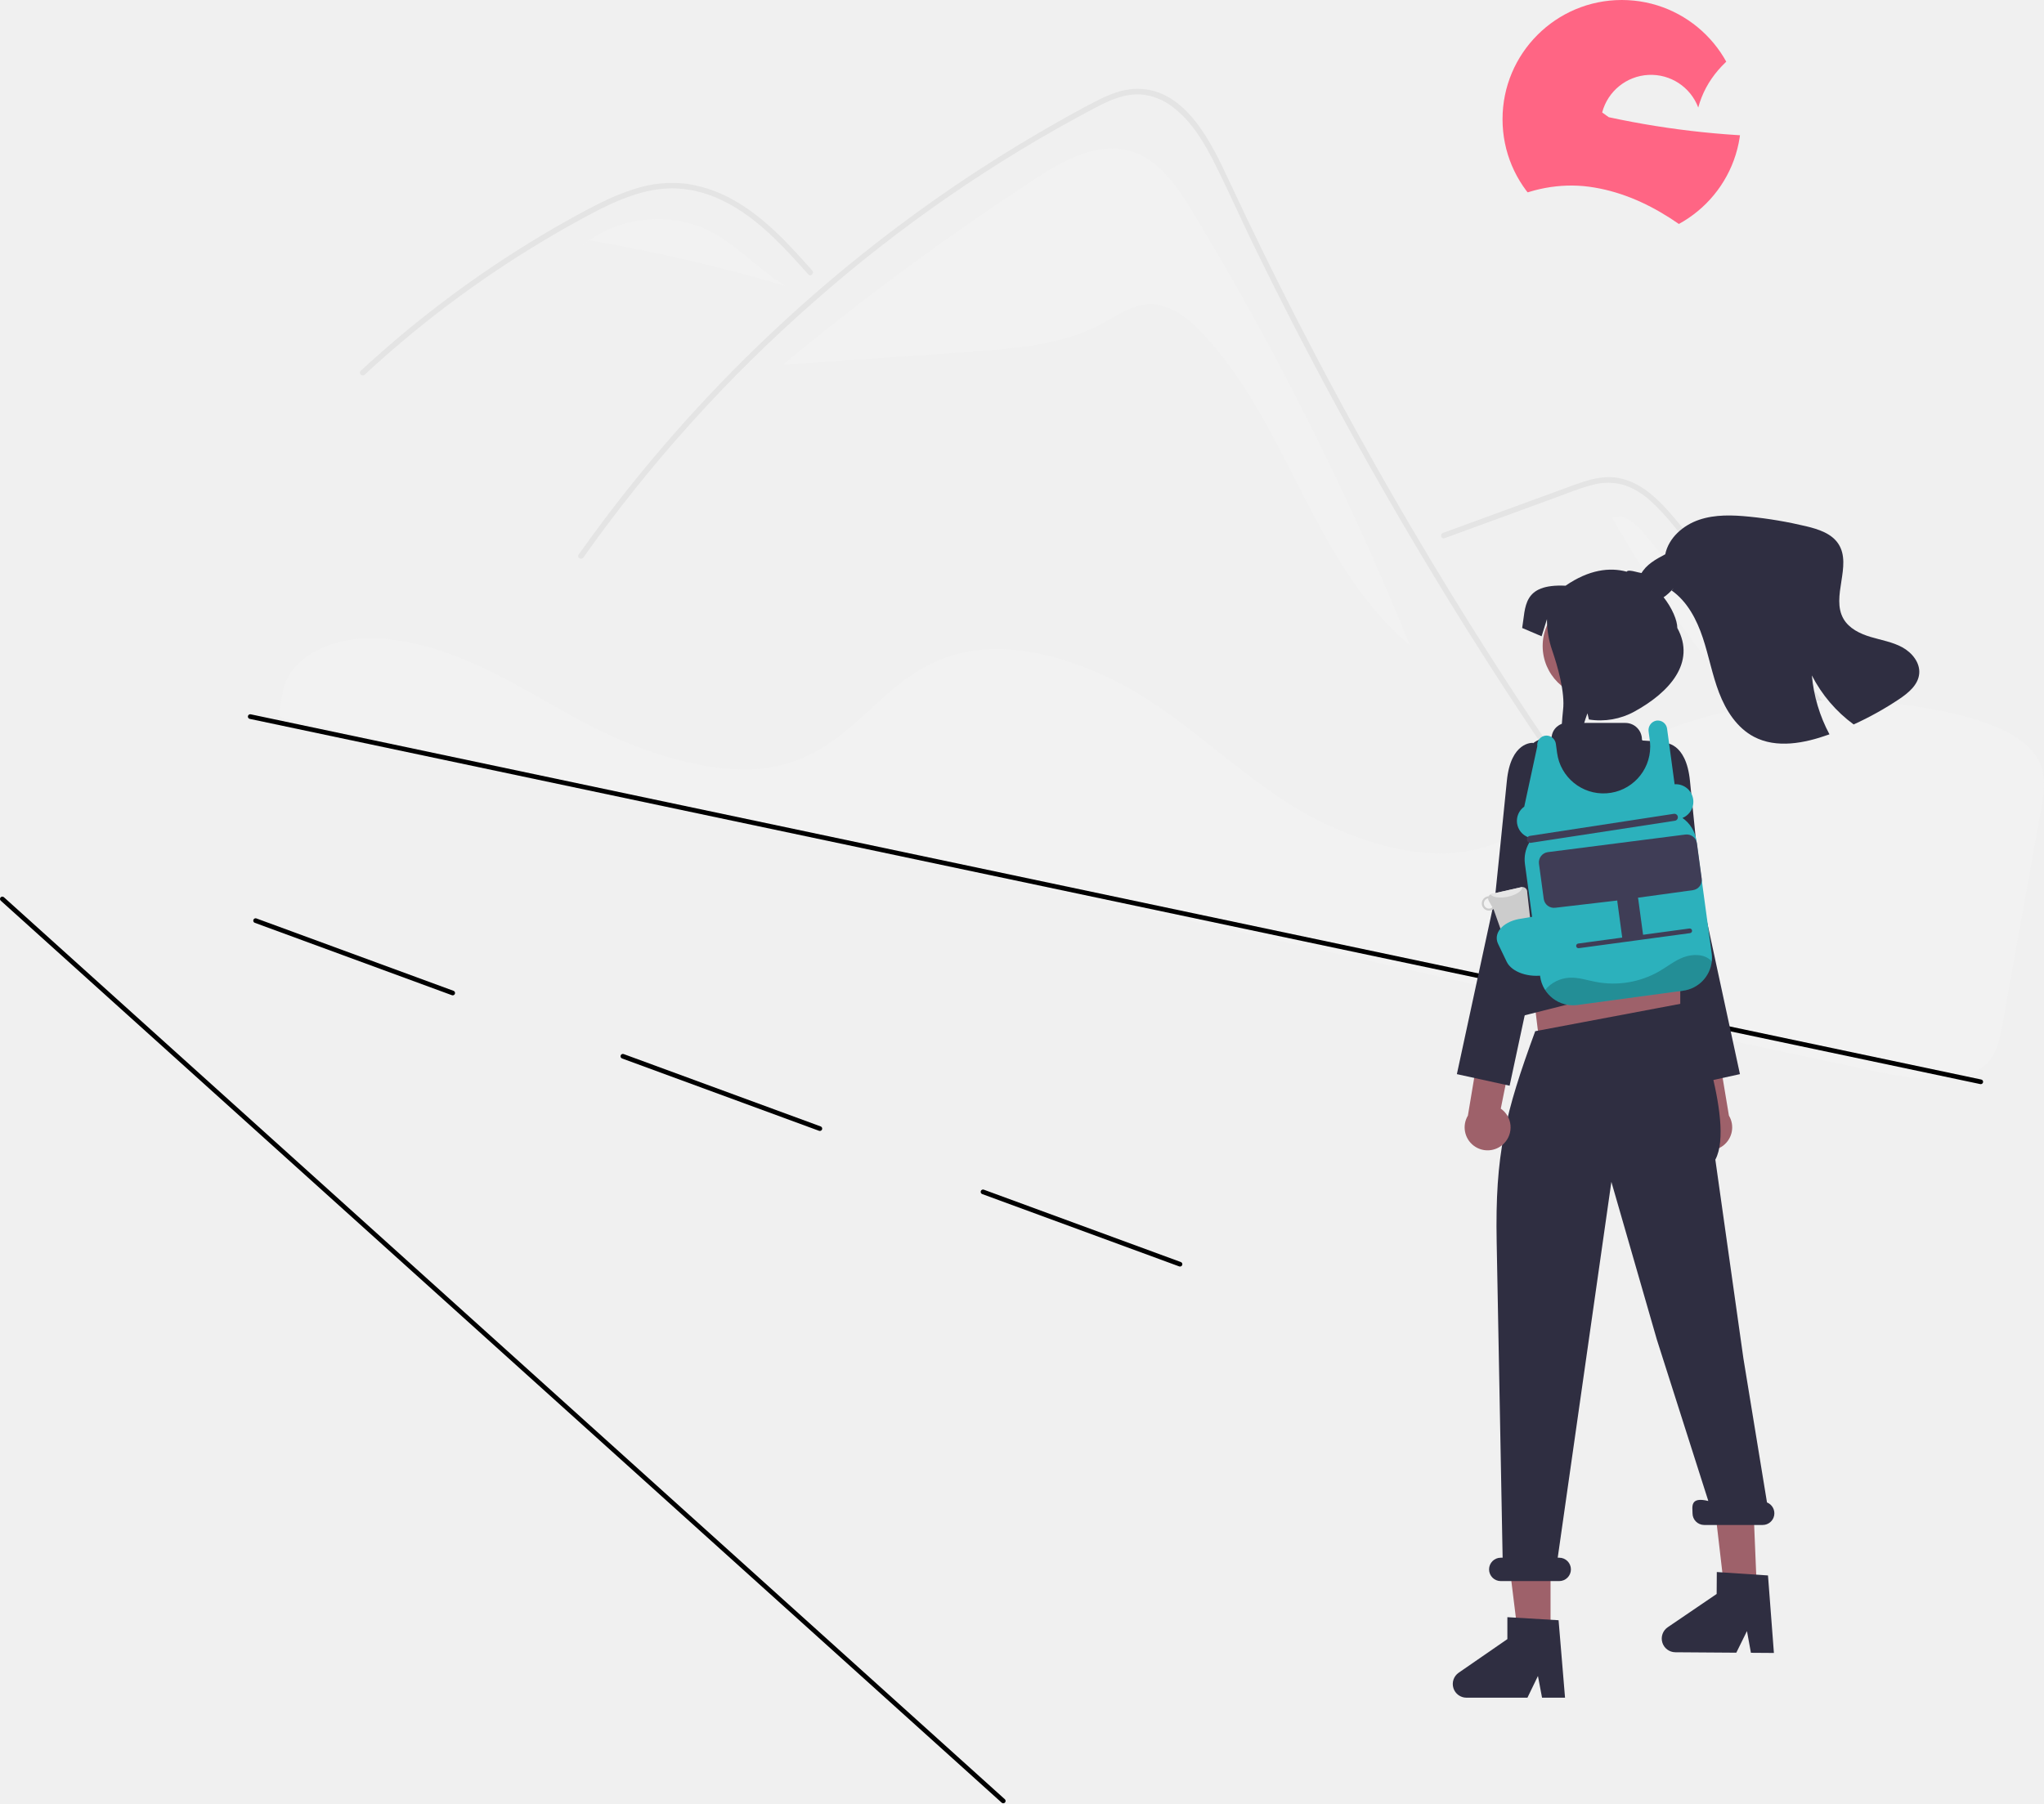
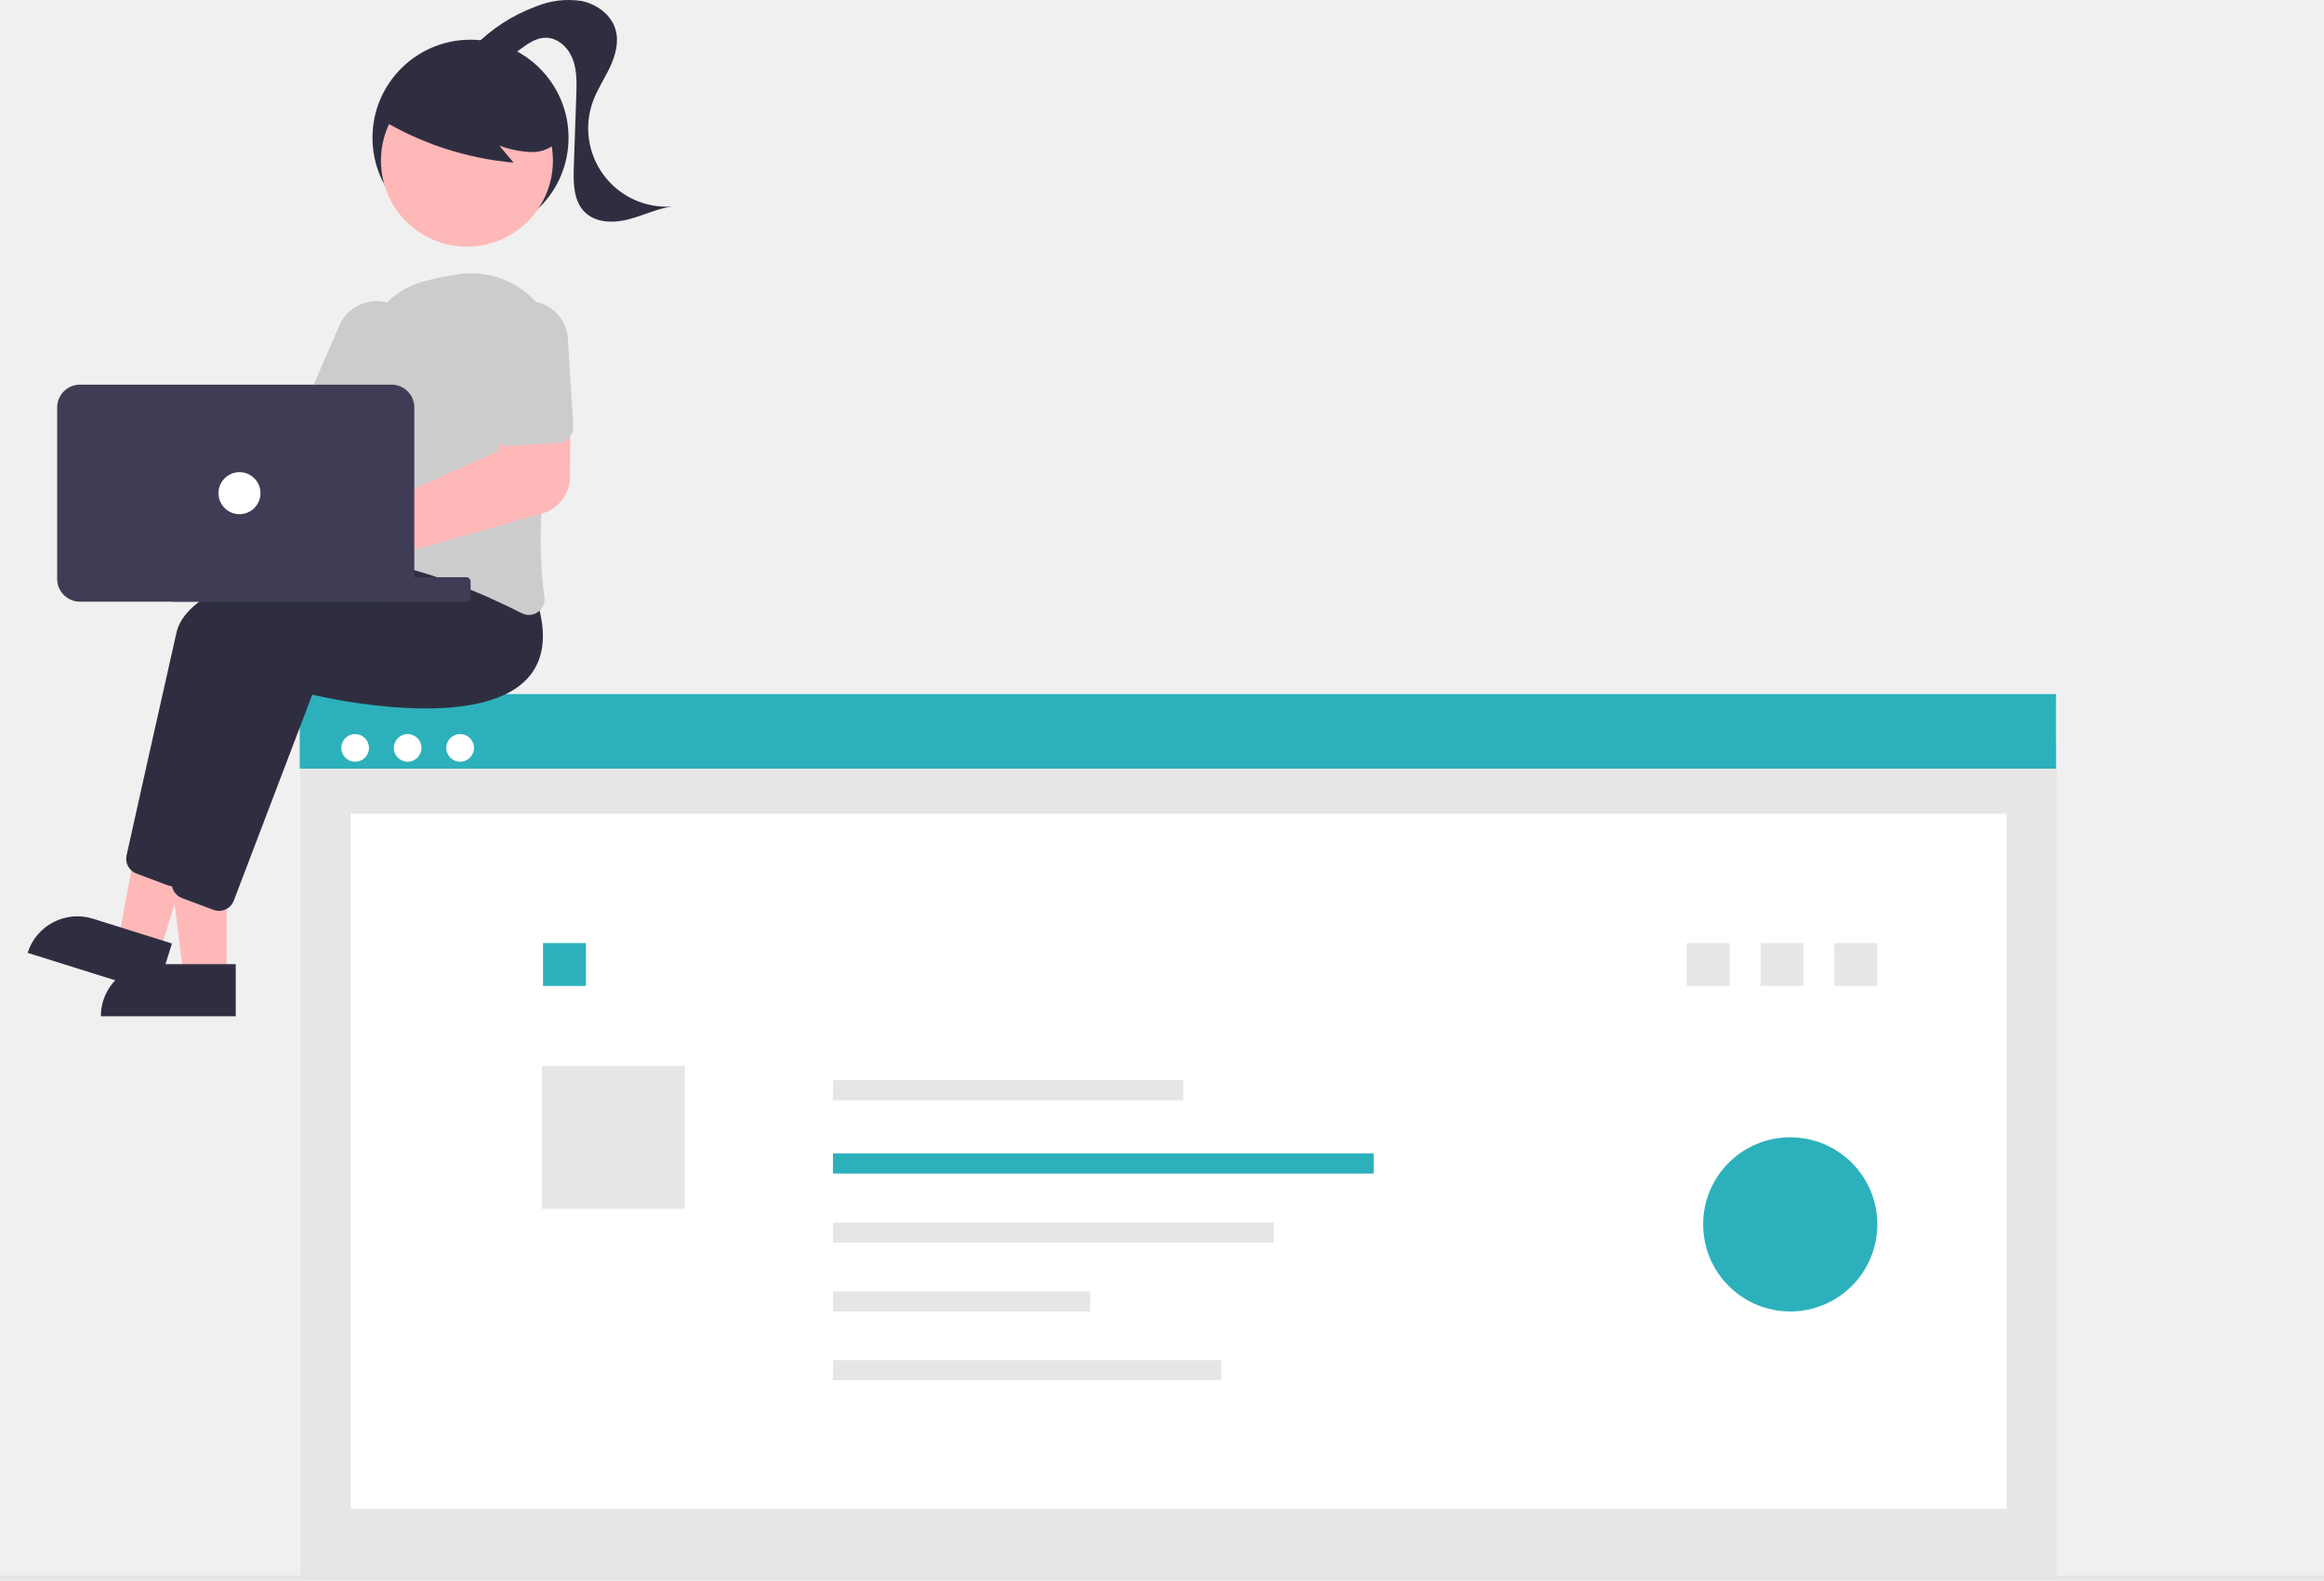
- <svg xmlns="http://www.w3.org/2000/svg" id="currentIllo" data-name="Layer 1" width="874.039" height="771.292" viewBox="0 0 874.039 771.292" class="injected-svg DownloadModal__ImageFile-sc-p17csy-5 iIfSkb grid_media">
-   <path d="M673.062,155.137c-6.611-10.934-14.444-22.608-26.712-26.178-14.207-4.135-28.802,4.079-41.181,12.184a1200.013,1200.013,0,0,0-106.794,78.684l.037.424q39.846-2.748,79.691-5.496c19.192-1.324,39.044-2.83,56.005-11.909,6.436-3.445,12.71-8.047,20.003-8.368,9.061-.398,16.962,5.93,23.17,12.541,36.727,39.109,47.355,98.916,88.558,133.276A1307.621,1307.621,0,0,0,673.062,155.137Z" transform="translate(-162.9803 -64.354)" fill="#f2f2f2" />
-   <path d="M898.816,486.852c-4.061-5.128-5.721-6.33-9.727-11.505Q840.159,412.063,797.108,344.504q-29.241-45.883-55.583-93.529-12.541-22.651-24.394-45.658-9.198-17.839-17.985-35.891c-1.675-3.437-3.303-6.891-4.923-10.352-3.817-8.139-7.563-16.318-11.585-24.346-4.583-9.151-10.162-18.744-18.578-24.891a25.346,25.346,0,0,0-13.204-5.081c-6.851-.443-13.173,2.386-19.115,5.476a615.324,615.324,0,0,0-120.996,83.438A629.917,629.917,0,0,0,412.444,302.789c-.869,1.241-2.924.055-2.047-1.193q5.18-7.325,10.565-14.492A633.399,633.399,0,0,1,582.67,136.269q15.73-10.194,32.051-19.431c5.484-3.106,10.992-6.171,16.594-9.048,5.492-2.821,11.324-5.358,17.598-5.452,21.351-.332,32.407,23.848,40,40.119q3.58,7.681,7.246,15.314,13.856,28.981,28.779,57.432,9.21,17.566,18.823,34.927,29.917,54.062,63.596,105.935c29.743,45.808,59.25,86.275,93.134,129.112C901.424,486.362,899.756,488.053,898.816,486.852Z" transform="translate(-162.9803 -64.354)" fill="#e4e4e4" />
-   <path d="M508.636,181.73c-1.24-1.383-2.473-2.766-3.722-4.149-9.846-10.889-20.411-21.652-33.931-27.894a49.228,49.228,0,0,0-20.624-4.781c-7.38.024-14.595,1.96-21.414,4.67-3.224,1.288-6.377,2.75-9.482,4.307-3.548,1.786-7.033,3.69-10.502,5.61q-9.767,5.405-19.281,11.284-18.93,11.699-36.674,25.184-9.198,6.993-18.017,14.445-8.202,6.922-16.073,14.216c-1.122,1.035-2.797-.64-1.675-1.675,1.383-1.288,2.782-2.568,4.18-3.832q5.927-5.358,12.043-10.51,11.153-9.411,22.884-18.096,18.242-13.513,37.74-25.192,9.743-5.832,19.755-11.174c2.015-1.075,4.054-2.126,6.116-3.121a97.502,97.502,0,0,1,14.54-5.919,51.724,51.724,0,0,1,21.96-2.157,57.173,57.173,0,0,1,20.261,7.009c13.275,7.42,23.572,18.894,33.591,30.091C511.323,181.184,509.655,182.867,508.636,181.73Z" transform="translate(-162.9803 -64.354)" fill="#e4e4e4" />
-   <path d="M780.643,294.569l31.811-11.635L828.249,277.157c5.144-1.881,10.276-4.023,15.593-5.37a24.6,24.6,0,0,1,14.114.18,32.529,32.529,0,0,1,11.008,6.824,89.337,89.337,0,0,1,9.029,9.642c3.439,4.133,6.827,8.308,10.23,12.47q21.068,25.765,41.86,51.755,20.792,25.989,41.306,52.198,20.564,26.274,40.845,52.767,2.484,3.246,4.965,6.494c.914,1.196,2.973.017,2.047-1.196q-20.431-26.76-41.147-53.3-20.767-26.604-41.82-52.982-21.053-26.378-42.391-52.527-5.316-6.515-10.649-13.015c-2.999-3.655-5.965-7.35-9.254-10.753-6.039-6.245-13.583-11.764-22.614-11.914-5.31-.088-10.448,1.597-15.381,3.381-5.318,1.924-10.624,3.884-15.935,5.826l-32.034,11.716-8.008,2.929c-1.421.52-.807,2.812.63,2.286Z" transform="translate(-162.9803 -64.354)" fill="#e4e4e4" />
-   <path d="M466.796,163.388c-16.166-8.308-36.868-6.681-51.723,3.699a737.726,737.726,0,0,1,83.932,19.589C487.555,179.967,478.599,169.455,466.796,163.388Z" transform="translate(-162.9803 -64.354)" fill="#f2f2f2" />
-   <path d="M414.914,167.059l-3.112,2.53c1.053-.885,2.147-1.715,3.271-2.501C415.02,167.078,414.967,167.068,414.914,167.059Z" transform="translate(-162.9803 -64.354)" fill="#f2f2f2" />
-   <path d="M867.766,294.685c-3.131-3.812-6.517-7.803-11.201-9.351l-4.373.172A496.015,496.015,0,0,0,984.306,436.543Q926.036,365.614,867.766,294.685Z" transform="translate(-162.9803 -64.354)" fill="#f2f2f2" />
-   <path d="M667.565,606.081a.992.992,0,0,1-.345-.062l-84.261-30.953a1.0 1,0,0,1,.689-1.877L667.91,604.142a1.0 1,0,0,1-.345,1.938Z" transform="translate(-162.9803 -64.354)" />
-   <path d="M513.565,548.081a.992.992,0,0,1-.345-.062l-84.261-30.953a1.0 1,0,0,1,.689-1.877L513.91,546.142a1.0 1,0,0,1-.345,1.938Z" transform="translate(-162.9803 -64.354)" />
-   <path d="M356.565,490.081a.992.992,0,0,1-.345-.062l-84.261-30.953a1.0 1,0,1,1,.689-1.877L356.91,488.142a1.0 1,0,0,1-.345,1.938Z" transform="translate(-162.9803 -64.354)" />
-   <path d="M340.778,339.738c-3.513-.785-7.07-1.405-10.583-1.837l-.511-.063c-23.321-2.777-43.01,6.958-45.796,22.645l-.495,2.838c-.309,1.795-.643,3.725-1.04,5.86-.192,1.054.867,2.132,2.407,2.476L845.649,497.037c39.607,8.564,79.087,17.024,117.337,25.144a177.652,177.652,0,0,0,21.711,3.511c10.927.926,18.927-.293,24.46-3.725l.001 0c6.877-4.253,8.607-11.157,10.019-19.078,2.846-15.997,5.877-32.793,8.897-49.538,2.661-14.758,5.316-29.477,7.832-43.574,1.478-8.369,2.281-15.869-2.879-22.891-5.596-7.598-17.581-13.494-35.623-17.527-.218-.049-.434-.097-.655-.145-56.592-12.407-117.619-2.55-151.854,24.53-3.942,3.118-7.734,6.553-11.401,9.875a158.915,158.915,0,0,1-17.302,14.232,66.95,66.95,0,0,1-10.666,5.986c-.257.125-.548.255-.851.372-.705.318-1.433.613-2.135.865a62.042,62.042,0,0,1-12.655,3.397l-.431.065c-.326.056-.678.107-1.027.147a68.206,68.206,0,0,1-7.479.589c-10.812.309-22.585-1.669-34.991-5.882a151.752,151.752,0,0,1-32.578-15.751c-10.814-6.914-20.639-14.717-30.141-22.263-4.173-3.316-8.49-6.743-12.828-10.046-.815-.622-1.618-1.23-2.434-1.842-5.313-3.969-10.177-7.354-14.871-10.348a146.281,146.281,0,0,0-37.143-17.035c-13.864-4.03-26.63-5.128-37.931-3.275a60.649,60.649,0,0,0-9.253,2.27c-13.923,4.597-23.917,13.74-33.581,22.583-12.021,10.999-24.453,22.373-44.611,25.204-23.263,3.273-53.836-7.081-74.693-17.866-6.557-3.391-13.045-7.056-19.318-10.601q-3.801-2.148-7.611-4.28c-4.993-2.785-9.099-4.982-12.918-6.915l-1.208-.614c-.673-.337-1.346-.675-2.034-1.007-4.55-2.238-8.825-4.154-13.075-5.86l-1.004-.409c-2.021-.785-3.918-1.486-5.788-2.137l-.747-.259A109.236,109.236,0,0,0,340.778,339.738Z" transform="translate(-162.9803 -64.354)" fill="#f2f2f2" />
-   <path d="M1009.981,528.062a1.009,1.009,0,0,1-.208-.021l-740-156.208a1,1,0,0,1,.413-1.957l740,156.208a1,1,0,0,1-.206,1.979Z" transform="translate(-162.9803 -64.354)" />
-   <circle cx="693.5" cy="51" r="51" fill="#ff6584" />
-   <path d="M948.516,76.224c-24.717-3.341-52.935,10.019-59.341,34.124a21.597,21.597,0,0,0-41.093,2.109l2.83,2.027a372.275,372.275,0,0,0,160.659-.726C994.377,95.688,973.233,79.565,948.516,76.224Z" transform="translate(-162.9803 -64.354)" fill="#f0f0f0" />
-   <path d="M842.516,144.224c-24.717-3.341-52.935,10.019-59.341,34.124a21.597,21.597,0,0,0-41.093,2.109l2.83,2.027a372.275,372.275,0,0,0,160.659-.726C888.377,163.688,867.233,147.565,842.516,144.224Z" transform="translate(-162.9803 -64.354)" fill="#f0f0f0" />
-   <path d="M886.872,553.437a9.76,9.76,0,0,1,1.357-14.904L872.689,461.346l17.161,5.51,12.439,74.659A9.813,9.813,0,0,1,886.872,553.437Z" transform="translate(-162.9803 -64.354)" fill="#9e616a" />
-   <path d="M863.926,390.13l10.648-8.037s9.393-.665,11.056,16.274,5.079,49.95,5.079,49.95l16.293,75.463-22.554,4.95-17.451-81.438-10.469-24.184Z" transform="translate(-162.9803 -64.354)" fill="#2f2e41" />
-   <polygon points="718.5 449 658.5 448 653.5 407 718.5 407 718.5 449" fill="#9e616a" />
-   <polygon points="663.032 699.832 649.181 699.831 642.591 646.404 663.034 646.405 663.032 699.832" fill="#9e616a" />
-   <polygon points="751.276 680.645 737.425 680.548 731.21 627.076 749.225 631.209 751.276 680.645" fill="#9e616a" />
-   <polygon points="707.954 371.691 711.092 379.851 710.465 388.011 649.04 409.286 652.088 373.574 658.993 365.414 707.954 371.691" fill="#ffb6b6" />
-   <circle cx="681.602" cy="276.32" r="21.938" fill="#9e616a" />
-   <path d="M832.208,790.486h-9.829l-1.754-9.279-4.493,9.279H790.064a5.86,5.86,0,0,1-3.33-10.682l20.817-14.377v-9.381l21.896,1.307Z" transform="translate(-162.9803 -64.354)" fill="#2f2e41" />
-   <path d="M921.523,771.351l-9.828-.069-1.689-9.292-4.558,9.248-26.067-.182a5.86,5.86,0,0,1-3.255-10.705l20.917-14.231.066-9.381,21.886,1.46Z" transform="translate(-162.9803 -64.354)" fill="#2f2e41" />
-   <path d="M918.566,706.973l-10.086-61.619-12-85c8.788-16.32-11-67-11-67l-2.793.134L819.467,505.415l.014-.061c-12.931,35.268-17.215,52.691-16.506,90.248l2.547,135.01h-.799a5,5,0,0,0,0,10h25a5,5,0,0,0,0-10h-.645l22.947-160.757L871.48,637.354l22,69c-8-2-6.758,2.634-6.758,5.258a5,5,0,0,0,5,5h25a4.995,4.995,0,0,0,1.844-9.639Z" transform="translate(-162.9803 -64.354)" fill="#2f2e41" />
-   <path d="M890.403,495.979l-2-20a3.987,3.987,0,0,0-3.605-2.995c-.833-9.527-4.339-50.629-4.549-52.421l-.008-.076-1.594-34.058a5.037,5.037,0,0,0-4.703-4.79l-8.421-.55a.446.446,0,0,1-.431-.445,7.081,7.081,0,0,0-7.081-7.081H833.08a6.63,6.63,0,0,0-6.576,5.804.44.44,0,0,1-.448.396l-.003-0a11.845,11.845,0,0,0-11.915,9.824c-3.408,19.831-10.239,64.84-6.862,89.862,1.176,8.711-1.359,1.812-1.803,9.1a5.365,5.365,0,0,0,1.336,3.89c-2.058.598-2.856,2.821-2.328,4.916l-.438-.108a4,4,0,0,0,4.856,2.901L885.502,480.836C887.644,480.296,890.943,498.121,890.403,495.979Z" transform="translate(-162.9803 -64.354)" fill="#2f2e41" />
-   <path d="M806.089,553.437a9.76,9.76,0,0,0-1.357-14.904l15.54-77.187-17.161,5.51-12.439,74.659A9.813,9.813,0,0,0,806.089,553.437Z" transform="translate(-162.9803 -64.354)" fill="#9e616a" />
-   <path d="M829.034,390.13l-10.648-8.037s-9.393-.665-11.056,16.274-5.079,49.95-5.079,49.95l-16.293,75.463,22.554,4.95,17.451-81.438,10.469-24.184Z" transform="translate(-162.9803 -64.354)" fill="#2f2e41" />
-   <path d="M868.076,321.166c4.087,1.217,7.9-2.202,10.745-5.441l-1.011,1.2c6.692,4.713,10.693,12.39,13.289,20.161,2.596,7.763,4.044,15.894,6.975,23.546,2.93,7.643,7.66,15.037,14.9,18.85,9.699,5.107,21.583,2.785,31.9-.9.137-.051.266-.094.403-.146a65.737,65.737,0,0,1-7.523-25.191,59.771,59.771,0,0,0,17.873,20.967,137.213,137.213,0,0,0,19.381-10.779c3.984-2.665,8.183-6.109,8.645-10.882.471-4.738-3.067-9.065-7.24-11.344-4.173-2.279-8.971-3.05-13.529-4.421-4.55-1.362-9.194-3.599-11.584-7.711-5.509-9.459,3.761-22.8-2.151-32.02-2.913-4.533-8.568-6.349-13.812-7.609a182.606,182.606,0,0,0-24.317-4.104c-7.189-.72-14.617-.985-21.455,1.328-6.838,2.313-13.041,7.686-14.506,14.763-3.993,2.099-8.217,4.421-10.359,8.405C862.558,313.815,863.749,319.881,868.076,321.166Z" transform="translate(-162.9803 -64.354)" fill="#2f2e41" />
-   <path d="M874.177,319.572c3.914,4.903,6.044,10.205,6.044,13.38,8.13,14.859-3.496,27.623-18.356,35.753a30.443,30.443,0,0,1-19.45,3.391l-.622-2.654-.842,2.39s-9.675,31.954-12.866,33.828c1.211-5.687,2.598-32.017,3.272-37.567.933-7.554-2.32-18.799-4.667-25.638a40.366,40.366,0,0,1-2.21-13.1v-.195l-2.285,7.34-8.319-3.549c1.548-8.878,0-18.956,18.556-18.082,10.036-6.902,18.873-7.953,26.133-5.996.937-1.448,6.339,1.264,7.9.502" transform="translate(-162.9803 -64.354)" fill="#2f2e41" />
-   <path d="M894.95,475.58a14.211,14.211,0,0,1-12.22,12.5l-45.17,6.12a14.224,14.224,0,0,1-15.99-12.18l-6.51-48.14a14.175,14.175,0,0,1,1.8-9.04l-.31-2.34a7.49,7.49,0,0,1-1.78-13.14l5.58-25.85a4.007,4.007,0,0,1,3.82-4.54,4.113,4.113,0,0,1,4.13,3.63l.51,3.8a20.001,20.001,0,0,0,39.82-2.66,20.672,20.672,0,0,0-.18-2.71l-.5-3.74a4.15,4.15,0,0,1,3.18-4.69,3.999,3.999,0,0,1,4.71,3.4l3.23,23.8a7.492,7.492,0,0,1,3.35,14.41,14.165,14.165,0,0,1,5.97,9.74l6.52,48.15A14,14,0,0,1,894.95,475.58Z" transform="translate(-162.9803 -64.354)" fill="#2cb1bc" />
-   <path d="M815.906,423.559a1.502,1.502,0,0,1,1.285-1.688l61.566-9.437a1.5,1.5,0,1,1,.402,2.973l-61.566,9.437A1.502,1.502,0,0,1,815.906,423.559Z" transform="translate(-162.9803 -64.354)" fill="#3f3d56" />
-   <path d="M823.101,448.829l-2.035-15.036a4.413,4.413,0,0,1,3.782-4.965l58.801-7.522a4.413,4.413,0,0,1,4.965,3.782l2.035,15.036a4.413,4.413,0,0,1-3.782,4.965L863.381,448.32a4.413,4.413,0,0,1,.117.489l2.079,15.36,19.819-2.682a1,1,0,1,1,.268,1.982l-19.819,2.682-8.919,1.207L838.098,469.906a1,1,0,0,1-.268-1.982l18.828-2.548-2.079-15.36a4.414,4.414,0,0,1-.017-.502l-26.496,3.097A4.413,4.413,0,0,1,823.101,448.829Z" transform="translate(-162.9803 -64.354)" fill="#3f3d56" />
-   <path d="M591.98,835.646a.998.998,0,0,1-.669-.257l-428-385.792a1,1,0,0,1,1.339-1.486l428,385.792a1,1,0,0,1-.67,1.743Z" transform="translate(-162.9803 -64.354)" />
-   <path d="M816.03,445.94a2.026,2.026,0,0,0-2.15-2.17,1.864,1.864,0,0,0-.32.04l-12.66,2.86a2.085,2.085,0,0,0-1.34,1.03,2.606,2.606,0,0,0-.55.08,3.076,3.076,0,1,0,1.36,6,3.118,3.118,0,0,0,1.24-.6l4.29,12.08a2.015,2.015,0,0,0,2.21.97l8.23-1.86a2.043,2.043,0,0,0,1.57-1.82Zm-15.85,6.98a2.2,2.2,0,0,1-.98-4.29c.04-.01.08,0,.12-.01a2.071,2.071,0,0,0,.27,1.04L801.16,452.4A2.071,2.071,0,0,1,800.18,452.92Z" transform="translate(-162.9803 -64.354)" fill="#ccc" />
-   <path d="M813.88,443.77c.12,1.6-2.62,3.44-6.29,4.17-3.37.69-6.39.21-7.24-1.05a1.919,1.919,0,0,1,.55-.22l12.66-2.86A1.864,1.864,0,0,1,813.88,443.77Z" transform="translate(-162.9803 -64.354)" fill="#e6e6e6" />
-   <path d="M807.264,475.724l-3.675-7.646c-2.153-4.479,1.789-9.245,8.787-10.624L821,456l3.607,25.202-.747.147C816.862,482.727,809.417,480.203,807.264,475.724Z" transform="translate(-162.9803 -64.354)" fill="#2cb1bc" />
-   <g opacity="0.2">
-     <path d="M894.95,475.58a14.211,14.211,0,0,1-12.22,12.5l-45.17,6.12a14.208,14.208,0,0,1-13.87-6.42,14.512,14.512,0,0,1,10.36-5.24c3.88-.2,7.64,1.09,11.44,1.81a39.589,39.589,0,0,0,26.83-4.45c3.53-2.05,6.71-4.67,10.59-6.13,3.88-1.45,8.89-1.4,11.7,1.43A4.033,4.033,0,0,1,894.95,475.58Z" transform="translate(-162.9803 -64.354)" />
+ <svg xmlns="http://www.w3.org/2000/svg" data-name="Layer 1" width="931" height="633.235" viewBox="0 0 931 633.235">
+   <g id="a2bfc056-849c-4ec6-91e1-f91319e9ec32" data-name="Group 41">
+     <rect id="a3c1d3c4-4e90-4475-ab67-d6aa194b0cda" data-name="Rectangle 62" x="120.363" y="297.375" width="703.576" height="333.859" fill="#e6e6e6" />
+     <rect id="e222743c-d215-4483-8b06-896263acb449" data-name="Rectangle 75" x="140.482" y="326.004" width="663.339" height="278.549" fill="#fff" />
+     <rect id="a5e02001-7de0-497e-bd39-9bc4e3f553c3" data-name="Rectangle 76" x="675.712" y="377.851" width="17.177" height="17.177" fill="#e6e6e6" />
+     <rect id="a818f6b2-9049-4be6-858a-9eef7b067dda" data-name="Rectangle 77" x="217.543" y="377.851" width="17.177" height="17.177" fill="#2cb1bc" />
+     <rect id="e2dc3e68-3640-4751-a187-2d32846d30c0" data-name="Rectangle 78" x="217.046" y="427.053" width="57.258" height="57.258" fill="#e6e6e6" />
+     <rect id="a0ba3db0-8b31-4423-a256-2a0dc53933ae" data-name="Rectangle 80" x="120.063" y="278.086" width="703.576" height="29.89" fill="#2cb1bc" />
+     <circle id="bb2c25e8-a4f5-477f-938a-ba2f4a6c137d" data-name="Ellipse 90" cx="142.275" cy="299.662" r="5.54" fill="#fff" />
+     <circle id="eb283697-d5f2-44f6-a11b-2e5adde2f565" data-name="Ellipse 91" cx="163.303" cy="299.662" r="5.54" fill="#fff" />
+     <circle id="e7e312b6-8acc-452e-9cd4-4f6349f5007f" data-name="Ellipse 92" cx="184.332" cy="299.662" r="5.54" fill="#fff" />
+     <rect id="a0963db8-a572-4a40-8f57-be0fd9c2d8c3" data-name="Rectangle 60" y="631.235" width="931" height="2" fill="#e6e6e6" />
+     <rect id="b36c2a8e-a9be-4d37-810e-923692d19cdb" data-name="Rectangle 81" x="333.688" y="432.78" width="140.281" height="8.053" fill="#e6e6e6" />
+     <rect id="aa1d26da-49a8-41de-8cb5-b8f8184fe0ae" data-name="Rectangle 82" x="333.688" y="462.154" width="216.625" height="8.053" fill="#2cb1bc" />
+     <rect id="ac31809e-ecba-4f59-90db-296bd3050334" data-name="Rectangle 83" x="333.688" y="489.827" width="176.544" height="8.053" fill="#e6e6e6" />
+     <rect id="b84288f0-dbbf-4761-bd75-4b898461b36c" data-name="Rectangle 84" x="333.688" y="517.398" width="103.064" height="8.053" fill="#e6e6e6" />
+     <rect id="bd93c4e7-cb78-4a87-ab16-23d001bc2737" data-name="Rectangle 85" x="333.688" y="544.967" width="155.55" height="8.053" fill="#e6e6e6" />
+     <rect id="bba4eb33-6fa2-4df7-a8d1-83644e8e5d67" data-name="Rectangle 88" x="705.296" y="377.851" width="17.177" height="17.177" fill="#e6e6e6" />
+     <rect id="f2a4bb2b-ea4d-4e49-9a1a-d309a808d159" data-name="Rectangle 90" x="734.879" y="377.851" width="17.177" height="17.177" fill="#e6e6e6" />
+     <circle id="b03b494e-dda4-489e-89cd-b5d563742355" data-name="Ellipse 88" cx="717.171" cy="490.566" r="34.884" fill="#2cb1bc" opacity="0.997" style="isolation:isolate" />
+     <circle id="e6d27be5-fed8-4aaf-9e55-a91224dd363a" data-name="Ellipse 97" cx="188.489" cy="55.184" r="39.273" fill="#2f2e41" />
+     <path id="fe6a134f-9064-47d4-b31c-90708736d4a8-63" data-name="Path 630" d="M225.253,524.592h-17.2l-8.181-66.326h25.379Z" transform="translate(-134.5 -133.3825)" fill="#feb8b8" />
+     <path id="fa849e20-ba67-4278-81ee-d1167b7aa6dc-64" data-name="Path 631" d="M195.775,519.678h33.163v20.881H174.894a20.881,20.881,0,0,1,20.881-20.881Z" transform="translate(-134.5 -133.3825)" fill="#2f2e41" />
+     <path id="a88ec020-2ed6-4a48-814f-7c14aebc27ac-65" data-name="Path 632" d="M198.41,514.995l-16.406-5.149,12.052-65.735,24.214,7.6Z" transform="translate(-134.5 -133.3825)" fill="#feb8b8" />
+     <path id="b4b30a85-97bd-4362-a855-e6f58c99cba3-66" data-name="Path 633" d="M171.746,501.482l31.642,9.93-6.252,19.923-51.564-16.182A20.881,20.881,0,0,1,171.747,501.483h0Z" transform="translate(-134.5 -133.3825)" fill="#2f2e41" />
+     <path id="f42c0410-8a39-47c2-9be6-23f0eea84aff-67" data-name="Path 634" d="M204.005,488.528a6.258,6.258,0,0,1-2.2-.4l-12.655-4.743a6.334,6.334,0,0,1-3.947-7.271c3.185-14.321,14.04-63.077,19.984-89.228,7.049-31.019,109.885-36.783,114.259-37.013l.36-.019,11.568,14.531c4.18,13.436,2.855,23.916-3.938,31.15-19.823,21.105-79.006,8.009-86.063,6.352l-31.455,82.577a6.33,6.33,0,0,1-5.91,4.064Z" transform="translate(-134.5 -133.3825)" fill="#2f2e41" />
+     <path id="bb9232ec-2887-4985-b220-30c2c46adf62-68" data-name="Path 635" d="M222.239,498.346a6.255,6.255,0,0,1-2.2-.4l-12.651-4.744a6.333,6.333,0,0,1-3.947-7.271c3.185-14.321,14.04-63.077,19.984-89.228,7.049-31.019,109.885-36.783,114.259-37.013l.36-.019,11.564,14.535c4.18,13.436,2.855,23.916-3.938,31.15-19.822,21.1-79.006,8.009-86.063,6.351l-31.459,82.574a6.33,6.33,0,0,1-5.91,4.064Z" transform="translate(-134.5 -133.3825)" fill="#2f2e41" />
+     <path id="bf752b52-878a-4c47-8a02-c5dd3ca125d0-69" data-name="Path 636" d="M185.638,296.338a14.799,14.799,0,0,1,1.241,1.966l69.178,7.288,9.96-13.654,22.569,12.335-19.559,33.132-84.841-21.632a14.722,14.722,0,1,1,1.454-19.436Z" transform="translate(-134.5 -133.3825)" fill="#feb8b8" />
+     <path id="ae95fee3-8471-4436-bacf-47da3ee4edce-70" data-name="Path 637" d="M346.397,379.771a6.314,6.314,0,0,1-2.875-.7c-13.833-7.034-40.769-19.215-65.747-21.764a6.161,6.161,0,0,1-4.342-2.454,6.338,6.338,0,0,1-1.169-4.924c2.254-12.477,7.424-44.249,6.758-69.712a34.5,34.5,0,0,1,26.063-34.319h0a112.014,112.014,0,0,1,13.9-2.741,34.779,34.779,0,0,1,38.655,40.342c-4.454,26.388-8.945,63.244-5.042,88.972a6.322,6.322,0,0,1-2.551,6.1A6.213,6.213,0,0,1,346.397,379.771Z" transform="translate(-134.5 -133.3825)" fill="#ccc" />
+     <path id="f8a5325a-7268-4362-a255-60631c9bfca5-71" data-name="Path 638" d="M280.303,312.652a6.314,6.314,0,0,1-2.506-.523l-18.021-7.8a6.319,6.319,0,0,1-3.285-8.3l13.93-32.179a16.13,16.13,0,1,1,29.697,12.602q-.045.106-.092.212l-13.93,32.18A6.328,6.328,0,0,1,280.303,312.652Z" transform="translate(-134.5 -133.3825)" fill="#ccc" />
+     <circle id="e89a297e-1488-4b62-b167-7800139de88b" data-name="Ellipse 98" cx="187.054" cy="64.377" r="34.45" fill="#feb8b8" />
+     <path id="bfc7d311-3606-4cd9-8309-fa0ce7944c94-72" data-name="Path 639" d="M286.484,180.831a124.255,124.255,0,0,0,53.757,17.713l-5.667-6.789a41.638,41.638,0,0,0,12.863,2.554,14.087,14.087,0,0,0,11.483-5.375,13.1,13.1,0,0,0,.877-12.1,24.816,24.816,0,0,0-7.807-9.763,46.482,46.482,0,0,0-43.263-7.732,27.779,27.779,0,0,0-12.922,8.289c-3.266,4.029-9.553,7.619-7.881,12.528Z" transform="translate(-134.5 -133.3825)" fill="#2f2e41" />
+     <path id="ec73fef4-50dc-4543-9636-3b24ac170308-73" data-name="Path 640" d="M324.634,151.81a66.918,66.918,0,0,1,24.345-15.747,34.253,34.253,0,0,1,18.443-2.289c6.153,1.238,11.971,5.494,13.688,11.531,1.4,4.936-.046,10.251-2.224,14.9s-5.086,8.956-6.848,13.776a31.441,31.441,0,0,0,31.638,42.163c-6.045.811-11.617,3.652-17.526,5.163s-12.883,1.41-17.274-2.824c-4.646-4.479-4.739-11.761-4.514-18.21l1-28.762c.17-4.889.316-9.935-1.448-14.5s-5.954-8.56-10.846-8.518c-3.708.031-6.989,2.278-9.963,4.493s-6.121,4.578-9.814,4.908-7.91-2.4-7.634-6.1" transform="translate(-134.5 -133.3825)" fill="#2f2e41" />
+     <path id="ba6ab2e4-b23b-4027-ba52-bbc91f9115f8-74" data-name="Path 641" d="M263.635,370.921a15.435,15.435,0,1,1,5.95-29.685h0a14.841,14.841,0,0,1,1.839.932l62.755-28.171,1.763-17.02,27.051-.724-.179,28.335a15.26,15.26,0,0,1-11.027,14.509l-73.385,20.885a14.455,14.455,0,0,1-.5,1.429,15.492,15.492,0,0,1-14.26,9.509Z" transform="translate(-134.5 -133.3825)" fill="#feb8b8" />
+     <path id="b13d6e0f-103e-49e8-b98c-f9f1d84e31ae-75" data-name="Path 642" d="M360.702,310.136a6.305,6.305,0,0,1-2.471.668l-19.6,1.205a6.319,6.319,0,0,1-6.687-5.912l-2.151-35a16.13,16.13,0,0,1,32.2-1.981l2.152,35a6.327,6.327,0,0,1-3.441,6.02Z" transform="translate(-134.5 -133.3825)" fill="#ccc" />
+     <rect id="ef169b54-99b1-4807-9c68-842c3cbd65db" data-name="Rectangle 91" x="67.888" y="231.258" width="120.625" height="9.818" rx="1.778" fill="#3f3d56" />
+     <path id="ba69314c-00f4-451f-ada7-fcdfd2edc53a-76" data-name="Path 643" d="M157.405,365.343v-68.729a9.128,9.128,0,0,1,9.117-9.117H291.355a9.127,9.127,0,0,1,9.117,9.117v68.729a9.127,9.127,0,0,1-9.117,9.117H166.522A9.128,9.128,0,0,1,157.405,365.343Z" transform="translate(-134.5 -133.3825)" fill="#3f3d56" />
+     <circle id="bf28e027-707c-49c1-b6c0-ef0059b61f2f" data-name="Ellipse 99" cx="95.94" cy="197.599" r="8.416" fill="#fff" />
  </g>
</svg>
